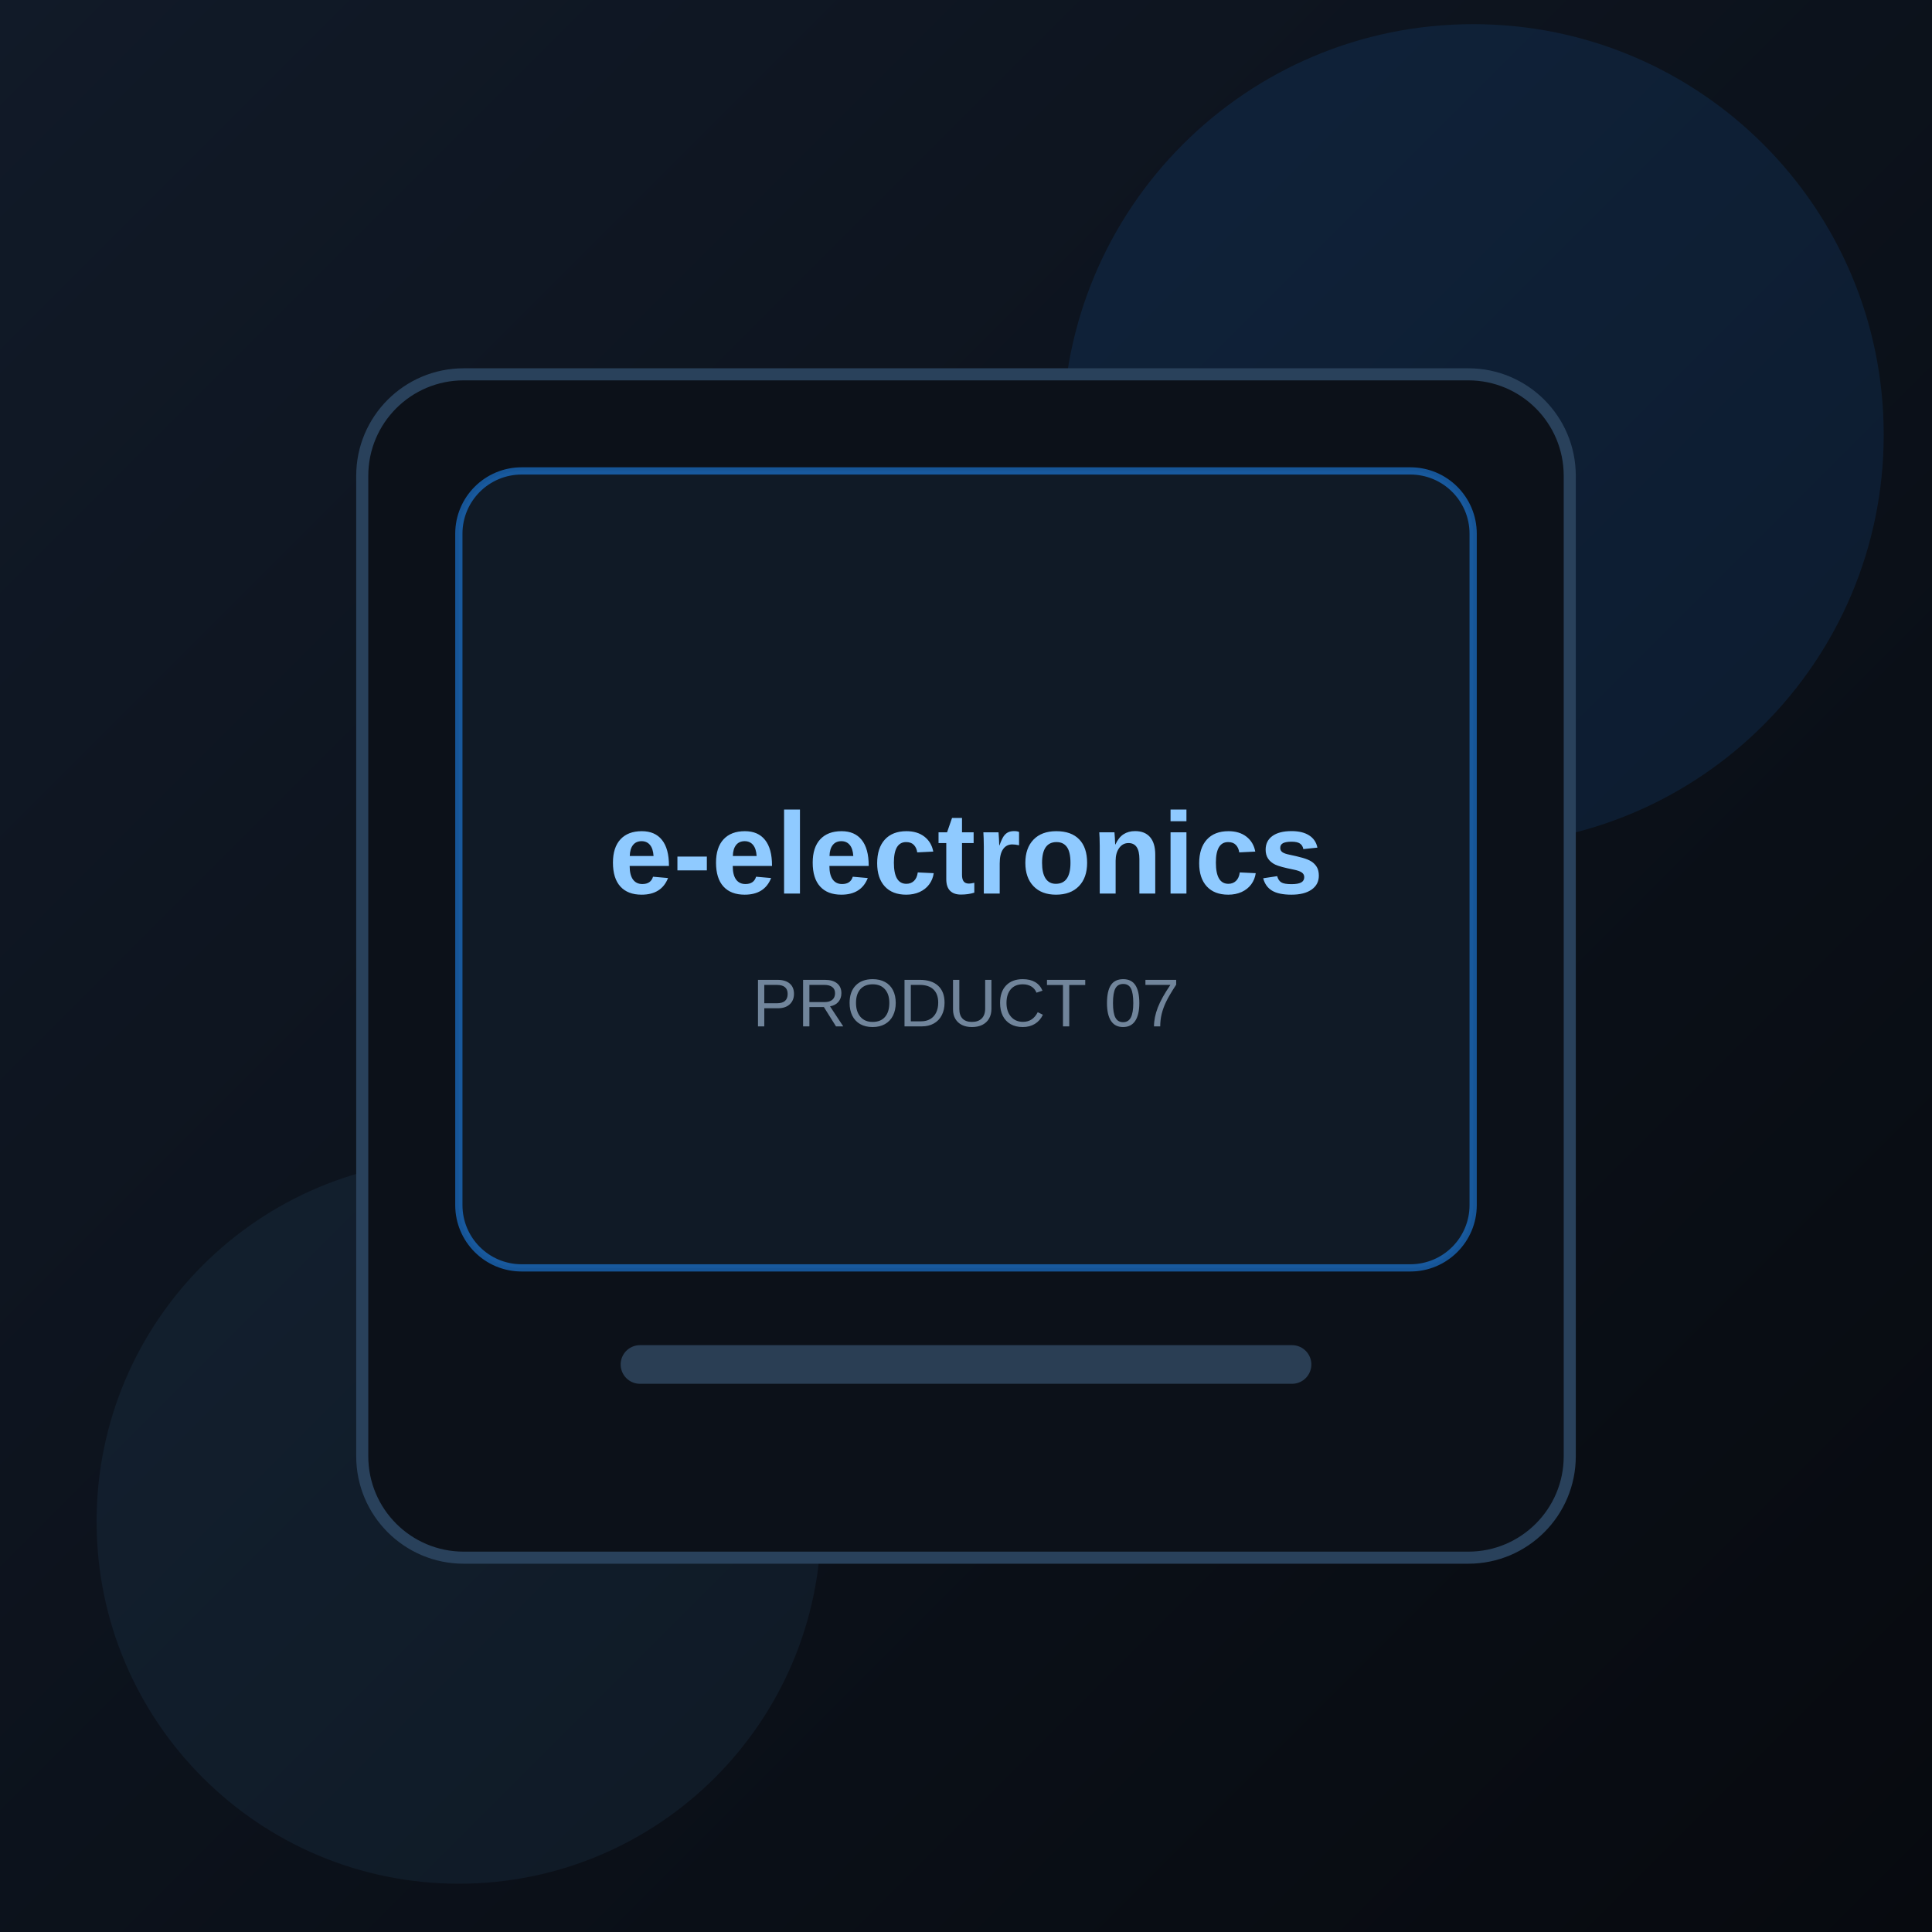
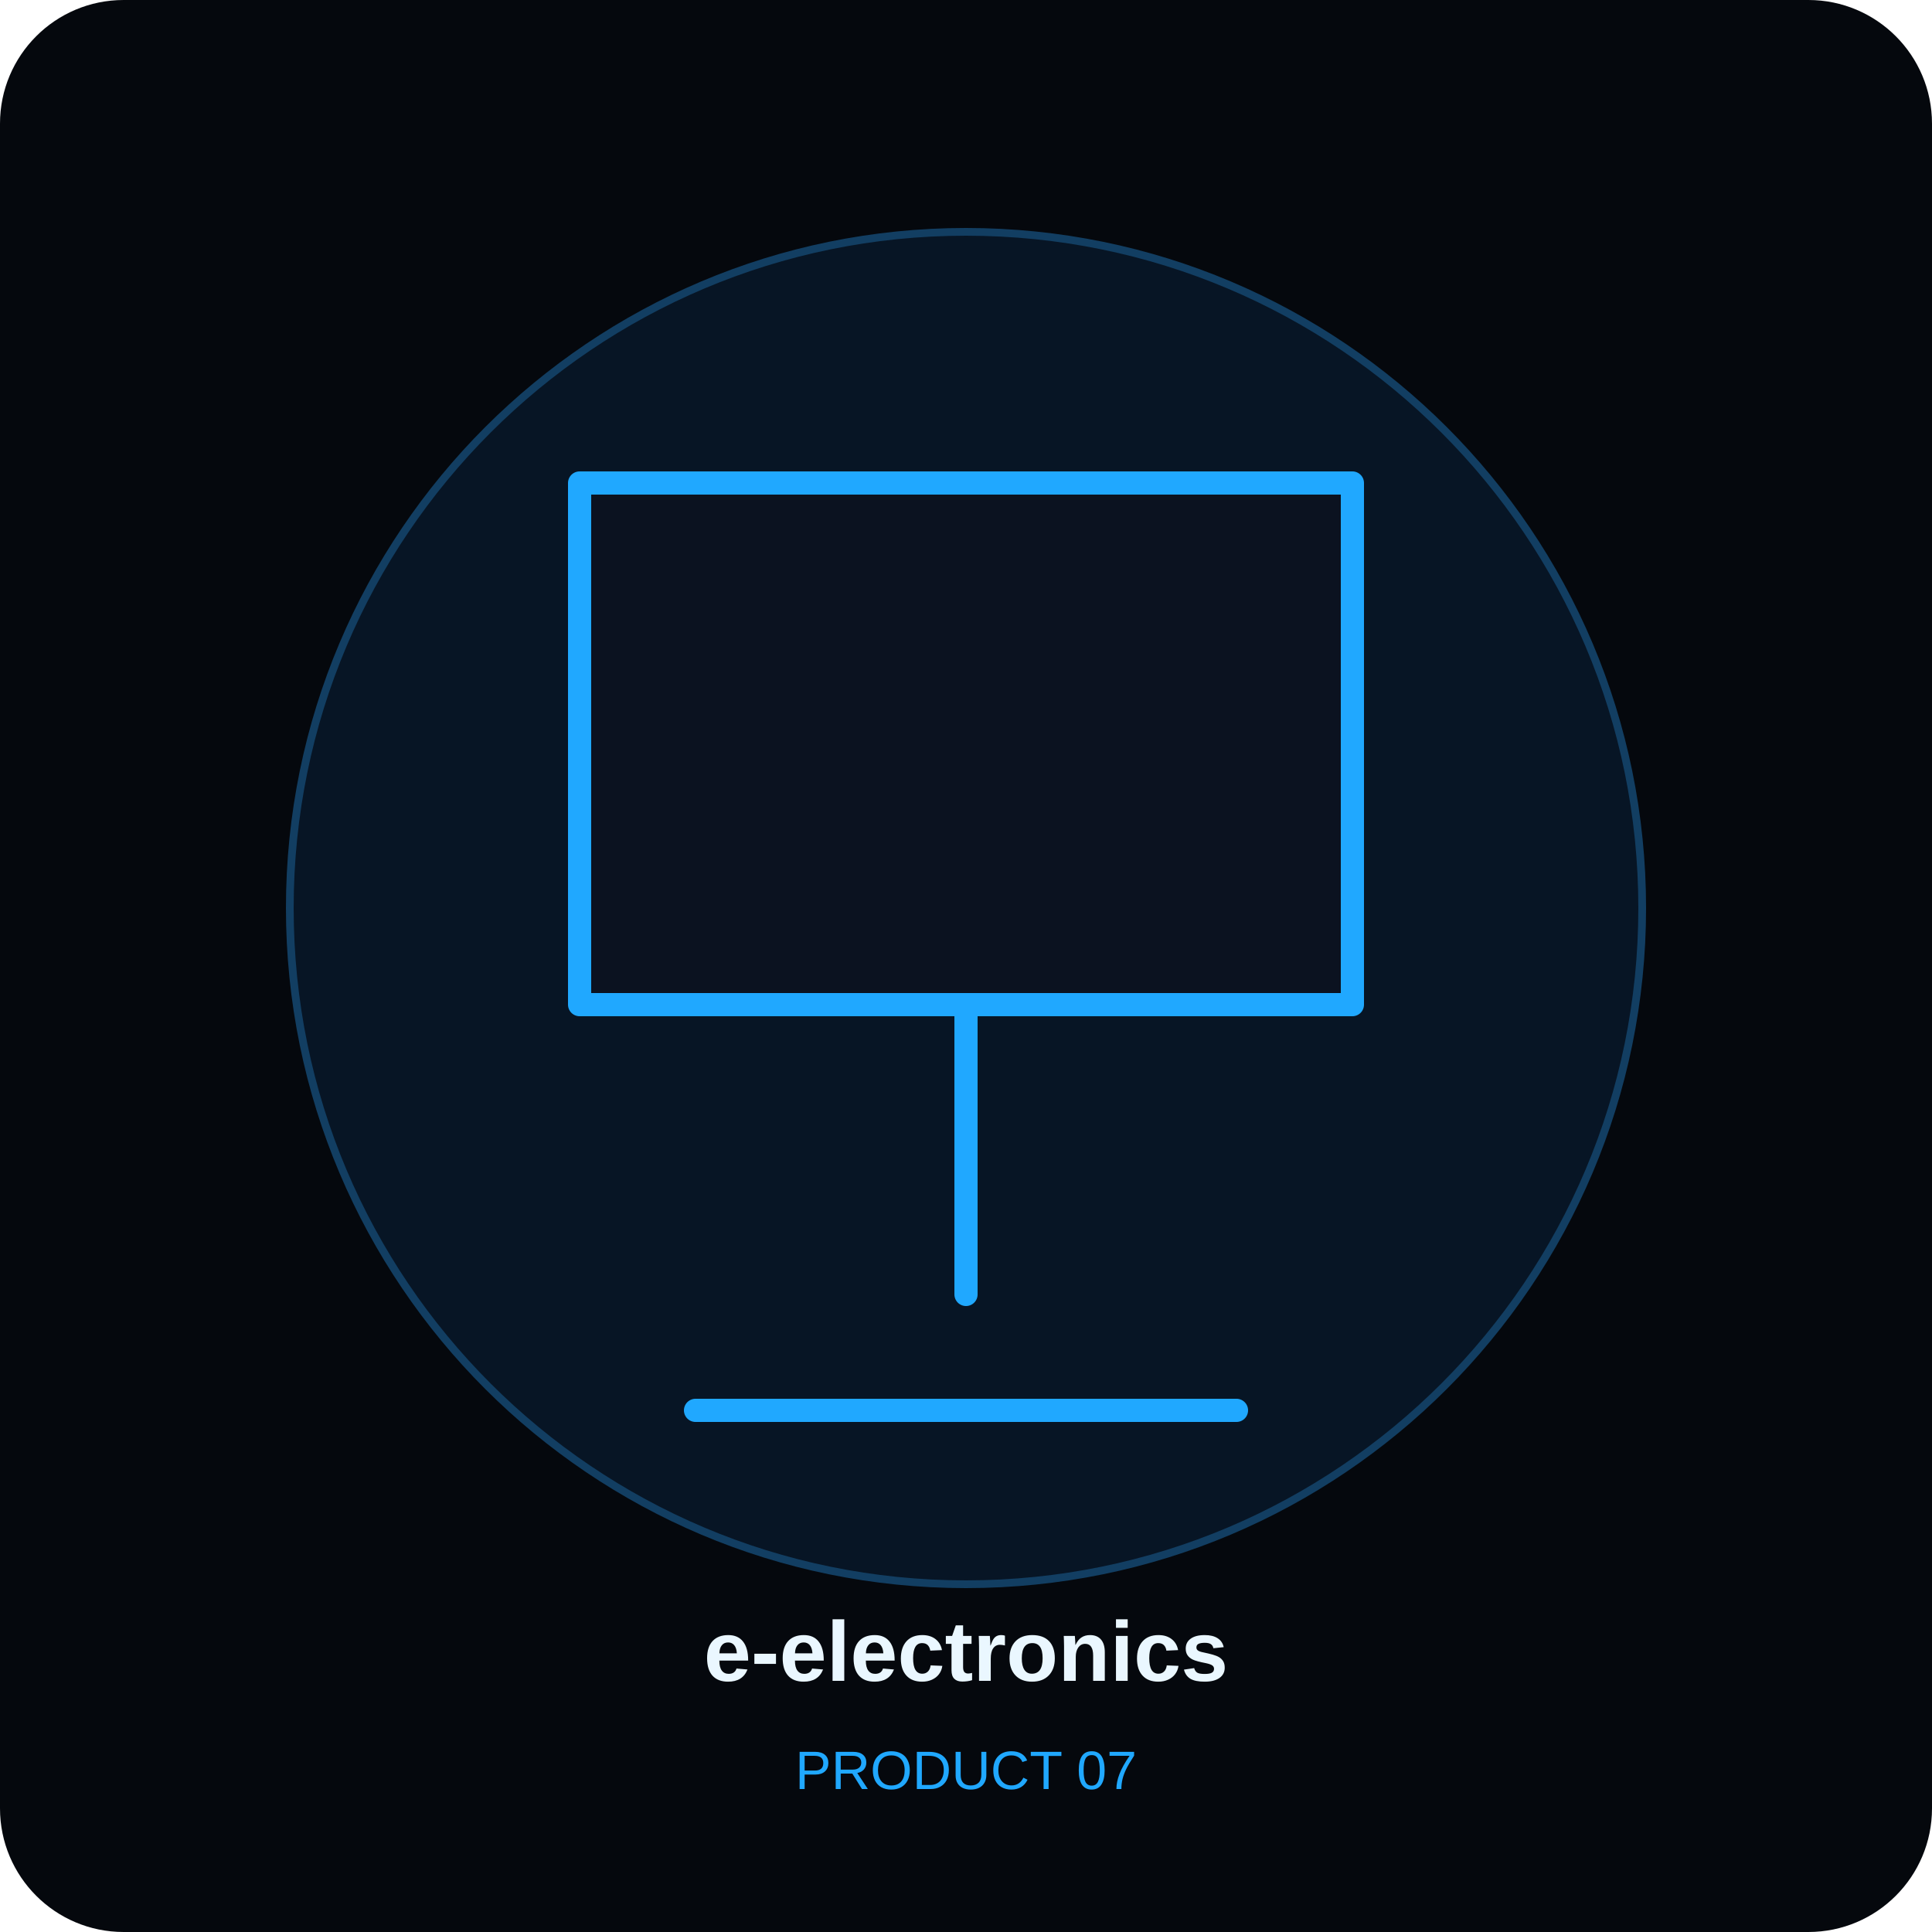
- <svg xmlns="http://www.w3.org/2000/svg" viewBox="0 0 800 800">
-   <defs>
-     <linearGradient id="g" x1="0" y1="0" x2="1" y2="1">
-       <stop offset="0" stop-color="#111a28" />
-       <stop offset="1" stop-color="#070a0f" />
-     </linearGradient>
-   </defs>
-   <rect width="800" height="800" fill="url(#g)" />
-   <circle cx="610" cy="180" r="170" fill="#1f8cff" opacity=".11" />
-   <circle cx="190" cy="630" r="150" fill="#5db3ff" opacity=".07" />
-   <rect x="150" y="155" width="500" height="490" rx="42" fill="#0c1119" stroke="#29415b" stroke-width="5" />
-   <rect x="190" y="195" width="420" height="330" rx="26" fill="#101a26" stroke="#1f8cff" stroke-opacity=".55" stroke-width="3" />
-   <path d="M265 565h270" stroke="#2a3e54" stroke-width="16" stroke-linecap="round" />
-   <text x="400" y="370" fill="#8fcaff" font-family="Arial, sans-serif" font-size="48" text-anchor="middle" font-weight="700">e-electronics</text>
-   <text x="400" y="425" fill="#71859b" font-family="Arial, sans-serif" font-size="28" text-anchor="middle">PRODUCT 07</text>
+ <svg xmlns="http://www.w3.org/2000/svg" viewBox="0 0 500 500" role="img" aria-label="Phone Stand">
+   <rect width="500" height="500" rx="32" fill="#05080d" />
+   <circle cx="250" cy="235" r="175" fill="#071525" />
+   <circle cx="250" cy="235" r="175" fill="none" stroke="#123e62" stroke-width="2" />
+   <path fill="#0b1220" stroke="#20a8ff" stroke-width="6" stroke-linejoin="round" d="M150 125h200v135H150z" />
+   <path fill="none" stroke="#20a8ff" stroke-width="6" stroke-linecap="round" stroke-linejoin="round" d="M250 260v75M180 365h140" />
+   <text x="250" y="435" text-anchor="middle" font-family="Arial, sans-serif" font-size="22" font-weight="700" fill="#eaf7ff">e-electronics</text>
+   <text x="250" y="463" text-anchor="middle" font-family="Arial, sans-serif" font-size="14" fill="#20a8ff">PRODUCT 07</text>
</svg>
